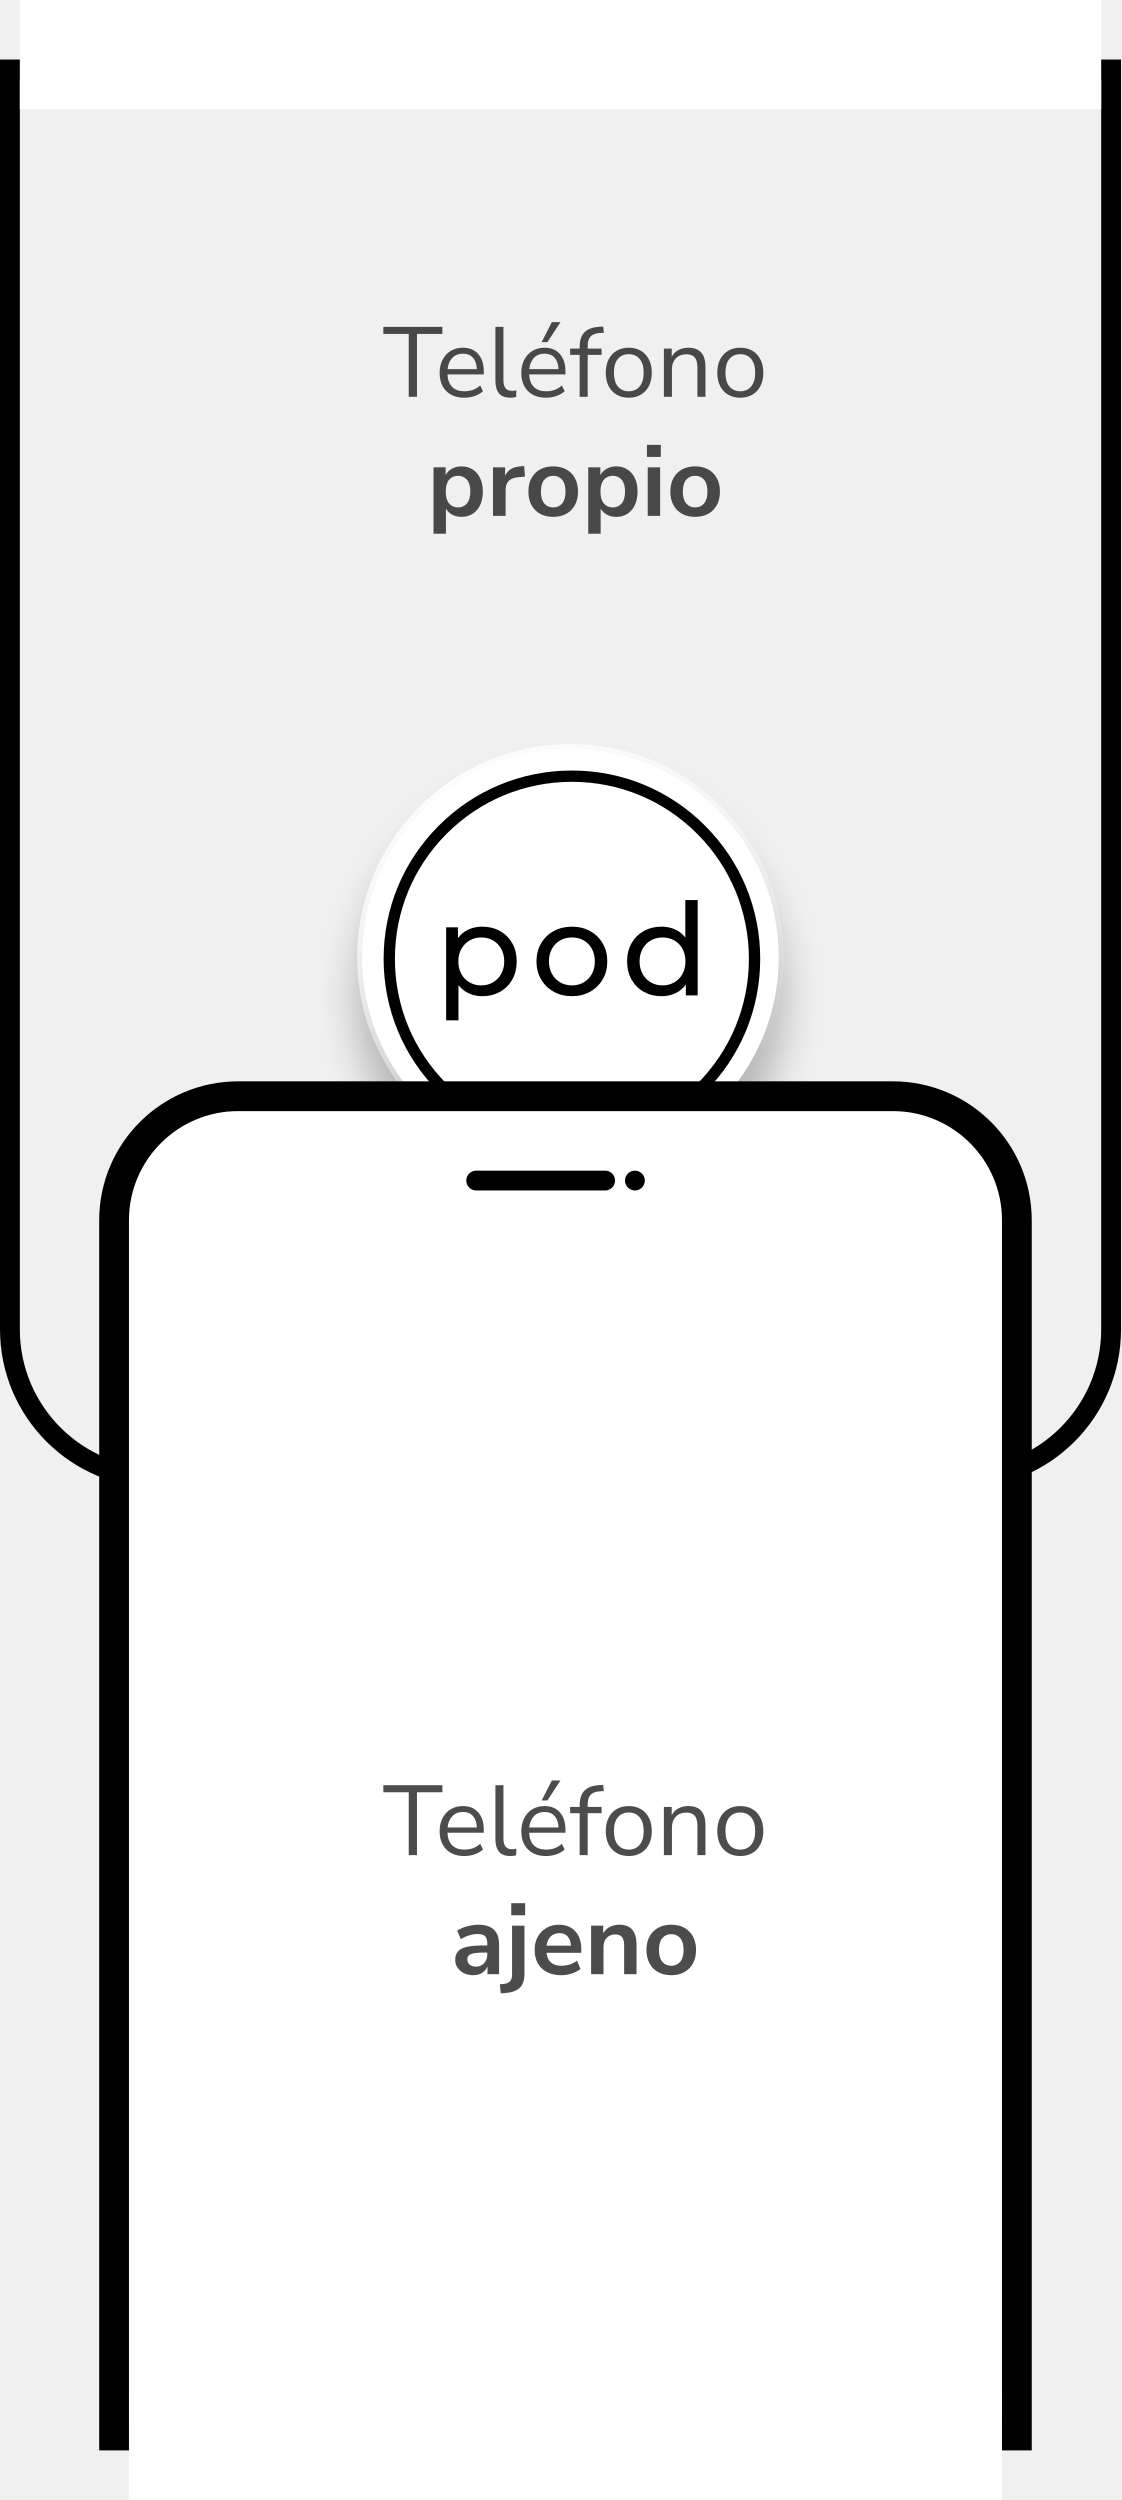
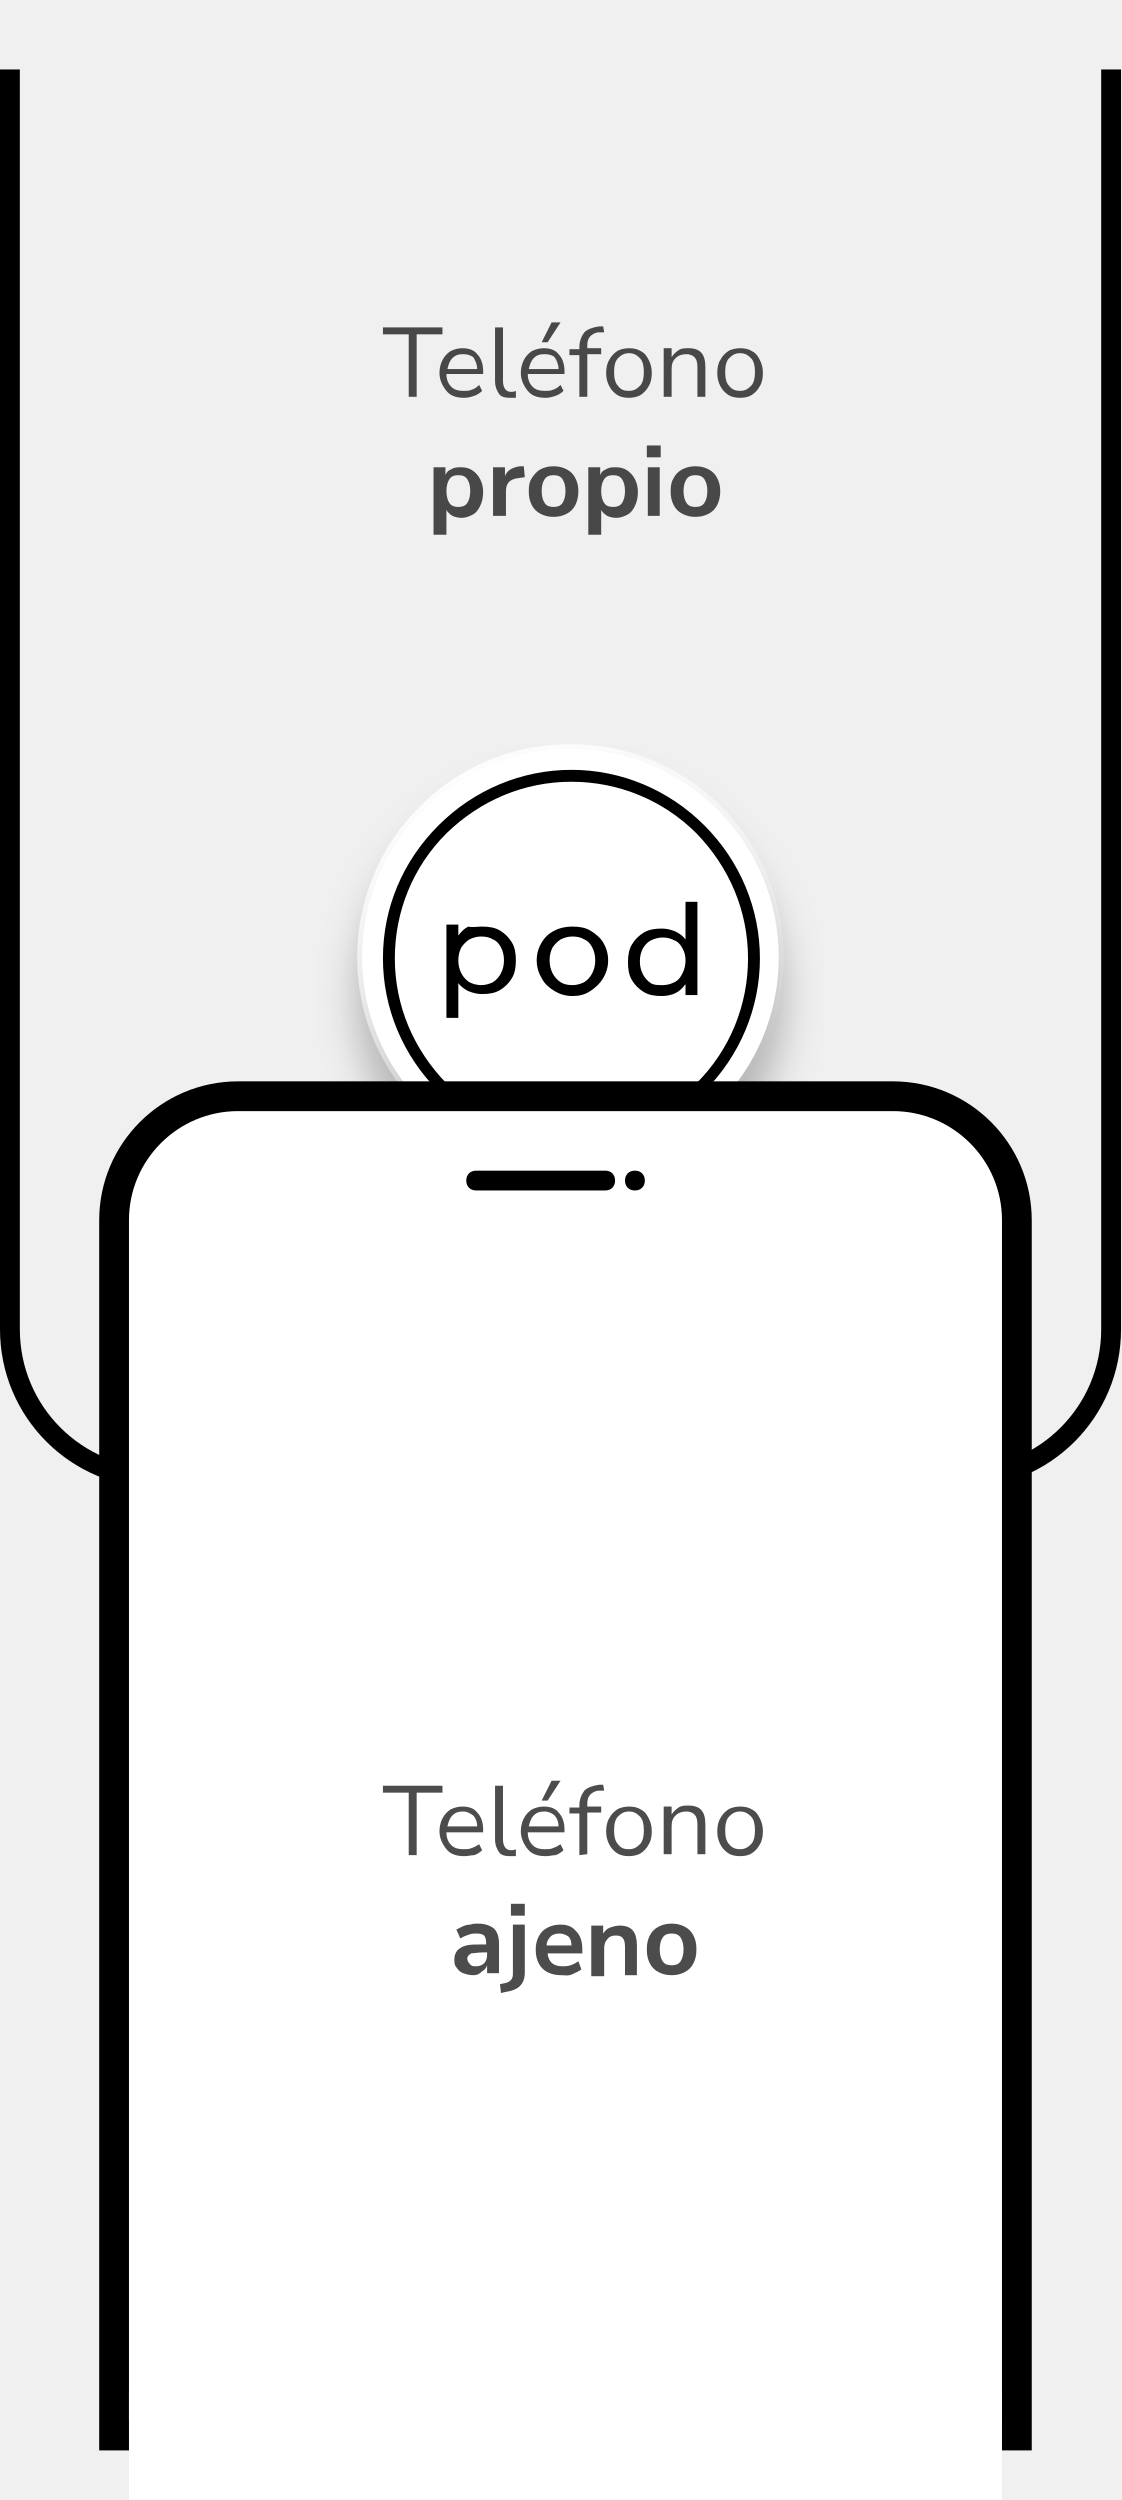
- <svg xmlns="http://www.w3.org/2000/svg" fill="none" height="252" viewBox="0 0 113 252" width="113">
-   <filter id="a" color-interpolation-filters="sRGB" filterUnits="userSpaceOnUse" height="51" width="51" x="32" y="75">
+ <svg xmlns="http://www.w3.org/2000/svg" version="1.1" id="Layer_1" x="0px" y="0px" viewBox="0 0 113 252" style="enable-background:new 0 0 113 252;" xml:space="preserve">
+   <style type="text/css">
+ 	.st0{fill:none;stroke:#000000;stroke-width:2;}
+ 	.st1{fill-opacity:0.7;}
+ 	.st2{filter:url(#a);}
+ 	.st3{fill:#FFFFFF;stroke:url(#SVGID_1_);}
+ 	.st4{fill:#FFFFFF;stroke:#000000;stroke-width:3;}
+ 	.st5{fill:#FFFFFF;}
+ </style>
+   <filter color-interpolation-filters="sRGB" filterUnits="userSpaceOnUse" height="51" id="a" width="51" x="32" y="75">
    <feFlood flood-opacity="0" result="BackgroundImageFix" />
    <feColorMatrix in="SourceAlpha" type="matrix" values="0 0 0 0 0 0 0 0 0 0 0 0 0 0 0 0 0 0 127 0" />
    <feOffset dy="4" />
    <feGaussianBlur stdDeviation="2" />
    <feColorMatrix type="matrix" values="0 0 0 0 0 0 0 0 0 0 0 0 0 0 0 0 0 0 0.25 0" />
    <feBlend in2="BackgroundImageFix" mode="normal" result="effect1_dropShadow" />
    <feBlend in="SourceGraphic" in2="effect1_dropShadow" mode="normal" result="shape" />
  </filter>
-   <linearGradient id="b" gradientUnits="userSpaceOnUse" x1="42.038" x2="69.428" y1="71.907" y2="112.993">
-     <stop offset="0" stop-color="#fff" />
-     <stop offset="1" stop-color="#fff" stop-opacity="0" />
-   </linearGradient>
-   <path d="m1 7h111v127c0 8.284-6.716 15-15 15h-81c-8.284 0-15-6.716-15-15z" stroke="#000" stroke-width="2" />
-   <path d="m2 0h109v11h-109z" fill="#fff" />
-   <path d="m41.201 40v-6.34h-2.56v-.71h5.95v.71h-2.56v6.34zm5.604.09c-.767 0-1.373-.223-1.82-.67-.447-.453-.67-1.067-.67-1.84 0-.5.1-.94.3-1.32.2-.387.473-.683.82-.89.353-.213.76-.32 1.22-.32.66 0 1.177.213 1.55.64.373.42.56 1 .56 1.74v.31h-3.66c.027.553.187.977.48 1.27.293.287.7.43 1.22.43.293 0 .573-.043.84-.13.267-.093.52-.243.76-.45l.28.57c-.22.207-.5.37-.84.49-.34.113-.687.17-1.04.17zm-.13-4.44c-.46 0-.823.143-1.09.43s-.423.663-.47 1.13h2.95c-.02-.493-.15-.877-.39-1.15-.233-.273-.567-.41-1-.41zm4.752 4.44c-.493 0-.867-.143-1.12-.43-.247-.293-.37-.717-.37-1.27v-5.44h.81v5.38c0 .713.283 1.07.85 1.07.167 0 .317-.02.45-.06l-.02.68c-.207.047-.407.07-.6.07zm3.61 0c-.767 0-1.373-.223-1.82-.67-.447-.453-.67-1.067-.67-1.84 0-.5.1-.94.3-1.32.2-.387.473-.683.82-.89.353-.213.76-.32 1.22-.32.66 0 1.177.213 1.55.64.373.42.56 1 .56 1.74v.31h-3.66c.027.553.187.977.48 1.27.293.287.7.43 1.22.43.293 0 .573-.043.84-.13.267-.093.52-.243.76-.45l.28.57c-.22.207-.5.37-.84.49-.34.113-.687.17-1.04.17zm-.13-4.44c-.46 0-.823.143-1.09.43s-.423.663-.47 1.13h2.95c-.02-.493-.15-.877-.39-1.15-.233-.273-.567-.41-1-.41zm-.31-1.16 1.03-2.02h.87l-1.32 2.02zm3.832 5.51v-4.23h-.96v-.63h.96v-.17c0-.647.16-1.137.48-1.47.327-.333.827-.52 1.5-.56l.39-.02.07.62-.46.03c-.413.033-.713.157-.9.37-.18.213-.27.523-.27.93v.27h1.4v.63h-1.4v4.23zm4.953.09c-.473 0-.883-.103-1.23-.31-.347-.207-.617-.497-.81-.87-.187-.38-.28-.827-.28-1.34s.093-.957.28-1.33c.193-.38.463-.673.81-.88.347-.207.757-.31 1.23-.31.467 0 .873.103 1.22.31.353.207.623.5.81.88.193.373.29.817.29 1.33s-.097.96-.29 1.34c-.187.373-.457.663-.81.87-.347.207-.753.31-1.22.31zm0-.65c.453 0 .817-.16 1.09-.48.273-.327.41-.79.41-1.39 0-.607-.137-1.07-.41-1.39-.273-.32-.637-.48-1.09-.48-.46 0-.827.16-1.1.48-.267.32-.4.783-.4 1.39 0 .6.133 1.063.4 1.39.273.32.64.48 1.1.48zm3.537.56v-4.86h.79v.83c.16-.307.387-.537.68-.69.293-.153.623-.23.99-.23 1.153 0 1.73.64 1.73 1.92v3.03h-.81v-2.98c0-.453-.09-.783-.27-.99-.173-.213-.453-.32-.84-.32-.447 0-.803.14-1.07.42-.26.273-.39.64-.39 1.1v2.77zm7.704.09c-.473 0-.883-.103-1.23-.31-.347-.207-.617-.497-.81-.87-.187-.38-.28-.827-.28-1.34s.093-.957.28-1.33c.193-.38.463-.673.81-.88.347-.207.757-.31 1.23-.31.467 0 .873.103 1.22.31.353.207.623.5.81.88.193.373.29.817.29 1.33s-.097.96-.29 1.34c-.187.373-.457.663-.81.87-.347.207-.753.31-1.22.31zm0-.65c.453 0 .817-.16 1.09-.48.273-.327.41-.79.41-1.39 0-.607-.137-1.07-.41-1.39-.273-.32-.637-.48-1.09-.48-.46 0-.827.16-1.1.48-.267.32-.4.783-.4 1.39 0 .6.133 1.063.4 1.39.273.32.64.48 1.1.48zm-30.924 14.36v-6.69h1.22v.78c.14-.267.35-.48.63-.64.287-.16.61-.24.97-.24.427 0 .8.103 1.12.31.327.207.58.5.76.88.18.373.27.823.27 1.35 0 .52-.09.973-.27 1.36-.18.38-.43.673-.75.88s-.697.31-1.13.31c-.347 0-.66-.073-.94-.22-.273-.153-.483-.357-.63-.61v2.53zm2.47-2.65c.373 0 .673-.133.9-.4.227-.273.34-.673.34-1.2 0-.533-.113-.93-.34-1.19-.227-.267-.527-.4-.9-.4-.373 0-.673.133-.9.4-.227.26-.34.657-.34 1.19 0 .527.113.927.34 1.2.227.267.527.4.9.4zm3.526.85v-4.89h1.22v.86c.24-.58.753-.9 1.54-.96l.38-.03.08 1.06-.72.07c-.82.08-1.23.5-1.23 1.26v2.63zm6.068.1c-.507 0-.947-.103-1.32-.31s-.663-.5-.87-.88c-.207-.387-.31-.84-.31-1.36s.103-.97.31-1.35.497-.673.87-.88.813-.31 1.32-.31.947.103 1.32.31.663.5.87.88.31.83.31 1.35-.103.973-.31 1.36c-.207.38-.497.673-.87.88s-.813.31-1.32.31zm0-.95c.373 0 .673-.133.9-.4.227-.273.34-.673.34-1.2 0-.533-.113-.93-.34-1.19-.227-.267-.527-.4-.9-.4s-.673.133-.9.4c-.227.26-.34.657-.34 1.19 0 .527.113.927.34 1.2.227.267.527.4.9.4zm3.532 2.65v-6.69h1.22v.78c.14-.267.35-.48.63-.64.287-.16.61-.24.97-.24.427 0 .8.103 1.12.31.327.207.58.5.76.88.18.373.27.823.27 1.35 0 .52-.09.973-.27 1.36-.18.38-.43.673-.75.88s-.697.31-1.13.31c-.347 0-.66-.073-.94-.22-.273-.153-.483-.357-.63-.61v2.53zm2.47-2.65c.373 0 .673-.133.9-.4.227-.273.34-.673.34-1.2 0-.533-.113-.93-.34-1.19-.227-.267-.527-.4-.9-.4-.373 0-.673.133-.9.4-.227.26-.34.657-.34 1.19 0 .527.113.927.34 1.2.227.267.527.4.9.4zm3.446-5.09v-1.22h1.4v1.22zm.08 5.94v-4.89h1.25v4.89zm4.779.1c-.507 0-.947-.103-1.32-.31-.373-.207-.663-.5-.87-.88-.207-.387-.31-.84-.31-1.36s.103-.97.31-1.35c.207-.38.497-.673.87-.88.373-.207.813-.31 1.32-.31.507 0 .947.103 1.32.31.373.207.663.5.87.88.207.38.31.83.31 1.35s-.103.973-.31 1.36c-.207.38-.497.673-.87.88-.373.207-.813.31-1.32.31zm0-.95c.373 0 .673-.133.9-.4.227-.273.34-.673.34-1.2 0-.533-.113-.93-.34-1.19-.227-.267-.527-.4-.9-.4-.373 0-.673.133-.9.4-.227.26-.34.657-.34 1.19 0 .527.113.927.34 1.2.227.267.527.4.9.4z" fill="#000" fill-opacity=".7" />
-   <g filter="url(#a)">
-     <rect fill="#fff" height="42" rx="21" stroke="url(#b)" width="42" x="36.5" y="75.5" />
-     <g fill="#000">
-       <path d="m57.648 78.807c-4.764 0-9.247 1.859-12.615 5.226-3.368 3.368-5.226 7.851-5.226 12.615 0 4.763 1.859 9.247 5.226 12.615s7.851 5.226 12.615 5.226c4.763 0 9.247-1.858 12.615-5.226 3.368-3.368 5.226-7.852 5.226-12.615 0-4.763-1.858-9.247-5.226-12.615-3.368-3.368-7.851-5.226-12.615-5.226zm0 36.821c-5.067 0-9.839-1.973-13.419-5.561-3.588-3.58-5.56-8.351-5.56-13.419 0-5.068 1.972-9.839 5.561-13.419 3.58-3.588 8.352-5.56 13.419-5.56s9.839 1.972 13.419 5.561c3.588 3.588 5.561 8.352 5.561 13.419s-1.972 9.838-5.561 13.419c-3.58 3.587-8.352 5.56-13.419 5.56z" />
-       <path d="m48.611 93.407c.665 0 1.261.147 1.788.441.527.294.939.704 1.237 1.231.298.527.447 1.136.447 1.827s-.149 1.302-.447 1.833-.711.944-1.237 1.237c-.527.294-1.123.441-1.788.441-.492 0-.944-.095-1.354-.285-.41-.19-.758-.467-1.043-.83v3.55h-1.244v-9.38h1.192v1.089c.277-.38.626-.667 1.05-.862.423-.195.889-.292 1.399-.292zm-.104 5.921c.441 0 .835-.102 1.186-.305.35-.203.626-.488.829-.855.203-.367.305-.788.305-1.264 0-.475-.102-.896-.305-1.263-.203-.367-.48-.65-.829-.849-.35-.199-.745-.298-1.186-.298-.432 0-.823.102-1.172.305-.35.203-.626.486-.829.849-.203.363-.305.782-.305 1.257 0 .475.099.896.298 1.264.199.367.475.652.829.855.354.203.747.305 1.179.305z" />
-       <path d="m57.653 100.417c-.682 0-1.296-.151-1.84-.454-.544-.302-.97-.719-1.276-1.25-.307-.531-.46-1.133-.46-1.807s.153-1.276.46-1.807c.306-.531.732-.946 1.276-1.244s1.157-.447 1.84-.447c.682 0 1.293.149 1.833.447.54.298.963.713 1.27 1.244.306.531.46 1.133.46 1.807s-.153 1.276-.46 1.807c-.307.531-.73.948-1.27 1.25-.539.303-1.151.454-1.833.454zm0-1.089c.441 0 .836-.102 1.186-.305.35-.203.624-.488.823-.855.199-.367.298-.788.298-1.264 0-.475-.099-.896-.298-1.263-.199-.367-.473-.65-.823-.849-.35-.199-.745-.298-1.186-.298-.441 0-.835.099-1.186.298-.35.199-.626.482-.829.849-.203.367-.305.788-.305 1.263 0 .475.102.896.305 1.264.203.367.48.652.829.855.35.203.746.305 1.186.305z" />
-       <path d="m70.325 90.725v9.614h-1.192v-1.089c-.276.38-.626.669-1.05.869-.423.198-.89.298-1.399.298-.665 0-1.261-.147-1.788-.441-.527-.294-.939-.706-1.237-1.237s-.447-1.142-.447-1.833.149-1.3.447-1.827.711-.937 1.237-1.231c.527-.294 1.123-.441 1.788-.441.492 0 .946.093 1.361.279.415.186.76.46 1.036.823v-3.783zm-3.537 8.604c.432 0 .825-.102 1.179-.305.354-.203.631-.488.829-.855.199-.367.298-.788.298-1.263s-.099-.896-.298-1.263c-.199-.367-.475-.65-.829-.849-.354-.199-.747-.298-1.179-.298-.441 0-.836.099-1.186.298s-.626.482-.829.849c-.203.367-.305.788-.305 1.263s.102.896.305 1.263c.203.367.48.652.829.855s.745.305 1.186.305z" />
+   <path class="st0" d="M112,7v127c0,8.3-6.7,15-15,15H16c-8.3,0-15-6.7-15-15V7" />
+   <path class="st1" d="M41.2,40v-6.3h-2.6V33h6v0.7H42V40H41.2z M46.8,40.1c-0.8,0-1.4-0.2-1.8-0.7c-0.4-0.5-0.7-1.1-0.7-1.8  c0-0.5,0.1-0.9,0.3-1.3c0.2-0.4,0.5-0.7,0.8-0.9c0.4-0.2,0.8-0.3,1.2-0.3c0.7,0,1.2,0.2,1.5,0.6c0.4,0.4,0.6,1,0.6,1.7v0.3h-3.7  c0,0.6,0.2,1,0.5,1.3c0.3,0.3,0.7,0.4,1.2,0.4c0.3,0,0.6,0,0.8-0.1c0.3-0.1,0.5-0.2,0.8-0.5l0.3,0.6c-0.2,0.2-0.5,0.4-0.8,0.5  C47.5,40,47.2,40.1,46.8,40.1z M46.7,35.7c-0.5,0-0.8,0.1-1.1,0.4s-0.4,0.7-0.5,1.1h3c0-0.5-0.2-0.9-0.4-1.2  C47.4,35.8,47.1,35.7,46.7,35.7z M51.4,40.1c-0.5,0-0.9-0.1-1.1-0.4c-0.2-0.3-0.4-0.7-0.4-1.3V33h0.8v5.4c0,0.7,0.3,1.1,0.8,1.1  c0.2,0,0.3,0,0.5-0.1l0,0.7C51.8,40.1,51.6,40.1,51.4,40.1z M55,40.1c-0.8,0-1.4-0.2-1.8-0.7c-0.4-0.5-0.7-1.1-0.7-1.8  c0-0.5,0.1-0.9,0.3-1.3c0.2-0.4,0.5-0.7,0.8-0.9c0.4-0.2,0.8-0.3,1.2-0.3c0.7,0,1.2,0.2,1.5,0.6c0.4,0.4,0.6,1,0.6,1.7v0.3h-3.7  c0,0.6,0.2,1,0.5,1.3c0.3,0.3,0.7,0.4,1.2,0.4c0.3,0,0.6,0,0.8-0.1c0.3-0.1,0.5-0.2,0.8-0.5l0.3,0.6c-0.2,0.2-0.5,0.4-0.8,0.5  C55.7,40,55.4,40.1,55,40.1z M54.9,35.7c-0.5,0-0.8,0.1-1.1,0.4s-0.4,0.7-0.5,1.1h3c0-0.5-0.2-0.9-0.4-1.2  C55.7,35.8,55.3,35.7,54.9,35.7z M54.6,34.5l1-2h0.9l-1.3,2H54.6z M58.4,40v-4.2h-1v-0.6h1V35c0-0.6,0.2-1.1,0.5-1.5  c0.3-0.3,0.8-0.5,1.5-0.6l0.4,0l0.1,0.6l-0.5,0c-0.4,0-0.7,0.2-0.9,0.4c-0.2,0.2-0.3,0.5-0.3,0.9v0.3h1.4v0.6h-1.4V40L58.4,40z   M63.4,40.1c-0.5,0-0.9-0.1-1.2-0.3c-0.3-0.2-0.6-0.5-0.8-0.9c-0.2-0.4-0.3-0.8-0.3-1.3s0.1-1,0.3-1.3c0.2-0.4,0.5-0.7,0.8-0.9  c0.3-0.2,0.8-0.3,1.2-0.3c0.5,0,0.9,0.1,1.2,0.3c0.4,0.2,0.6,0.5,0.8,0.9c0.2,0.4,0.3,0.8,0.3,1.3s-0.1,1-0.3,1.3  c-0.2,0.4-0.5,0.7-0.8,0.9C64.3,40,63.8,40.1,63.4,40.1z M63.4,39.4c0.5,0,0.8-0.2,1.1-0.5c0.3-0.3,0.4-0.8,0.4-1.4  c0-0.6-0.1-1.1-0.4-1.4c-0.3-0.3-0.6-0.5-1.1-0.5c-0.5,0-0.8,0.2-1.1,0.5c-0.3,0.3-0.4,0.8-0.4,1.4c0,0.6,0.1,1.1,0.4,1.4  C62.6,39.3,62.9,39.4,63.4,39.4z M66.9,40v-4.9h0.8V36c0.2-0.3,0.4-0.5,0.7-0.7c0.3-0.2,0.6-0.2,1-0.2c1.2,0,1.7,0.6,1.7,1.9v3h-0.8  v-3c0-0.5-0.1-0.8-0.3-1c-0.2-0.2-0.5-0.3-0.8-0.3c-0.4,0-0.8,0.1-1.1,0.4c-0.3,0.3-0.4,0.6-0.4,1.1V40L66.9,40z M74.6,40.1  c-0.5,0-0.9-0.1-1.2-0.3c-0.3-0.2-0.6-0.5-0.8-0.9c-0.2-0.4-0.3-0.8-0.3-1.3s0.1-1,0.3-1.3c0.2-0.4,0.5-0.7,0.8-0.9  c0.3-0.2,0.8-0.3,1.2-0.3c0.5,0,0.9,0.1,1.2,0.3c0.4,0.2,0.6,0.5,0.8,0.9c0.2,0.4,0.3,0.8,0.3,1.3s-0.1,1-0.3,1.3  c-0.2,0.4-0.5,0.7-0.8,0.9C75.5,40,75.1,40.1,74.6,40.1z M74.6,39.4c0.5,0,0.8-0.2,1.1-0.5c0.3-0.3,0.4-0.8,0.4-1.4  c0-0.6-0.1-1.1-0.4-1.4c-0.3-0.3-0.6-0.5-1.1-0.5c-0.5,0-0.8,0.2-1.1,0.5c-0.3,0.3-0.4,0.8-0.4,1.4c0,0.6,0.1,1.1,0.4,1.4  C73.8,39.3,74.2,39.4,74.6,39.4z M43.7,53.8v-6.7h1.2v0.8c0.1-0.3,0.3-0.5,0.6-0.6c0.3-0.2,0.6-0.2,1-0.2c0.4,0,0.8,0.1,1.1,0.3  c0.3,0.2,0.6,0.5,0.8,0.9c0.2,0.4,0.3,0.8,0.3,1.3c0,0.5-0.1,1-0.3,1.4c-0.2,0.4-0.4,0.7-0.8,0.9s-0.7,0.3-1.1,0.3  c-0.3,0-0.7-0.1-0.9-0.2c-0.3-0.2-0.5-0.4-0.6-0.6v2.5H43.7z M46.2,51.1c0.4,0,0.7-0.1,0.9-0.4c0.2-0.3,0.3-0.7,0.3-1.2  c0-0.5-0.1-0.9-0.3-1.2c-0.2-0.3-0.5-0.4-0.9-0.4c-0.4,0-0.7,0.1-0.9,0.4c-0.2,0.3-0.3,0.7-0.3,1.2c0,0.5,0.1,0.9,0.3,1.2  C45.5,51,45.8,51.1,46.2,51.1z M49.7,52v-4.9h1.2V48c0.2-0.6,0.8-0.9,1.5-1l0.4,0l0.1,1.1l-0.7,0.1c-0.8,0.1-1.2,0.5-1.2,1.3V52  L49.7,52z M55.8,52.1c-0.5,0-0.9-0.1-1.3-0.3s-0.7-0.5-0.9-0.9c-0.2-0.4-0.3-0.8-0.3-1.4s0.1-1,0.3-1.3s0.5-0.7,0.9-0.9  s0.8-0.3,1.3-0.3s0.9,0.1,1.3,0.3s0.7,0.5,0.9,0.9s0.3,0.8,0.3,1.3s-0.1,1-0.3,1.4c-0.2,0.4-0.5,0.7-0.9,0.9S56.3,52.1,55.8,52.1z   M55.8,51.1c0.4,0,0.7-0.1,0.9-0.4c0.2-0.3,0.3-0.7,0.3-1.2c0-0.5-0.1-0.9-0.3-1.2c-0.2-0.3-0.5-0.4-0.9-0.4s-0.7,0.1-0.9,0.4  c-0.2,0.3-0.3,0.7-0.3,1.2c0,0.5,0.1,0.9,0.3,1.2C55.1,51,55.4,51.1,55.8,51.1z M59.3,53.8v-6.7h1.2v0.8c0.1-0.3,0.3-0.5,0.6-0.6  c0.3-0.2,0.6-0.2,1-0.2c0.4,0,0.8,0.1,1.1,0.3c0.3,0.2,0.6,0.5,0.8,0.9c0.2,0.4,0.3,0.8,0.3,1.3c0,0.5-0.1,1-0.3,1.4  c-0.2,0.4-0.4,0.7-0.8,0.9s-0.7,0.3-1.1,0.3c-0.3,0-0.7-0.1-0.9-0.2c-0.3-0.2-0.5-0.4-0.6-0.6v2.5H59.3z M61.8,51.1  c0.4,0,0.7-0.1,0.9-0.4c0.2-0.3,0.3-0.7,0.3-1.2c0-0.5-0.1-0.9-0.3-1.2c-0.2-0.3-0.5-0.4-0.9-0.4c-0.4,0-0.7,0.1-0.9,0.4  c-0.2,0.3-0.3,0.7-0.3,1.2c0,0.5,0.1,0.9,0.3,1.2C61.1,51,61.4,51.1,61.8,51.1z M65.2,46.1v-1.2h1.4v1.2H65.2z M65.3,52v-4.9h1.2V52  H65.3z M70.1,52.1c-0.5,0-0.9-0.1-1.3-0.3c-0.4-0.2-0.7-0.5-0.9-0.9c-0.2-0.4-0.3-0.8-0.3-1.4s0.1-1,0.3-1.3  c0.2-0.4,0.5-0.7,0.9-0.9c0.4-0.2,0.8-0.3,1.3-0.3c0.5,0,0.9,0.1,1.3,0.3c0.4,0.2,0.7,0.5,0.9,0.9c0.2,0.4,0.3,0.8,0.3,1.3  s-0.1,1-0.3,1.4c-0.2,0.4-0.5,0.7-0.9,0.9C71,52,70.6,52.1,70.1,52.1z M70.1,51.1c0.4,0,0.7-0.1,0.9-0.4c0.2-0.3,0.3-0.7,0.3-1.2  c0-0.5-0.1-0.9-0.3-1.2c-0.2-0.3-0.5-0.4-0.9-0.4c-0.4,0-0.7,0.1-0.9,0.4c-0.2,0.3-0.3,0.7-0.3,1.2c0,0.5,0.1,0.9,0.3,1.2  C69.4,51,69.7,51.1,70.1,51.1z" />
+   <g class="st2">
+     <linearGradient id="SVGID_1_" gradientUnits="userSpaceOnUse" x1="41.392" y1="179.662" x2="68.782" y2="138.577" gradientTransform="matrix(1 0 0 -1 0 252)">
+       <stop offset="0" style="stop-color:#FFFFFF" />
+       <stop offset="1" style="stop-color:#FFFFFF;stop-opacity:0" />
+     </linearGradient>
+     <path class="st3" d="M57.5,75.5L57.5,75.5c11.6,0,21,9.4,21,21l0,0c0,11.6-9.4,21-21,21l0,0c-11.6,0-21-9.4-21-21l0,0   C36.5,84.9,45.9,75.5,57.5,75.5z" />
+     <g>
+       <path d="M57.6,78.8c-4.8,0-9.2,1.9-12.6,5.2c-3.4,3.4-5.2,7.9-5.2,12.6c0,4.8,1.9,9.2,5.2,12.6s7.9,5.2,12.6,5.2    c4.8,0,9.2-1.9,12.6-5.2c3.4-3.4,5.2-7.9,5.2-12.6c0-4.8-1.9-9.2-5.2-12.6C66.9,80.7,62.4,78.8,57.6,78.8z M57.6,115.6    c-5.1,0-9.8-2-13.4-5.6c-3.6-3.6-5.6-8.4-5.6-13.4c0-5.1,2-9.8,5.6-13.4c3.6-3.6,8.4-5.6,13.4-5.6s9.8,2,13.4,5.6    c3.6,3.6,5.6,8.4,5.6,13.4s-2,9.8-5.6,13.4C67.5,113.7,62.7,115.6,57.6,115.6z" />
+       <path d="M48.6,93.4c0.7,0,1.3,0.1,1.8,0.4c0.5,0.3,0.9,0.7,1.2,1.2c0.3,0.5,0.4,1.1,0.4,1.8s-0.1,1.3-0.4,1.8s-0.7,0.9-1.2,1.2    c-0.5,0.3-1.1,0.4-1.8,0.4c-0.5,0-0.9-0.1-1.4-0.3c-0.4-0.2-0.8-0.5-1-0.8v3.5H45v-9.4h1.2v1.1c0.3-0.4,0.6-0.7,1-0.9    C47.6,93.5,48.1,93.4,48.6,93.4z M48.5,99.3c0.4,0,0.8-0.1,1.2-0.3c0.3-0.2,0.6-0.5,0.8-0.9c0.2-0.4,0.3-0.8,0.3-1.3    c0-0.5-0.1-0.9-0.3-1.3c-0.2-0.4-0.5-0.7-0.8-0.8c-0.3-0.2-0.7-0.3-1.2-0.3c-0.4,0-0.8,0.1-1.2,0.3c-0.3,0.2-0.6,0.5-0.8,0.8    c-0.2,0.4-0.3,0.8-0.3,1.3c0,0.5,0.1,0.9,0.3,1.3c0.2,0.4,0.5,0.7,0.8,0.9C47.7,99.2,48.1,99.3,48.5,99.3z" />
+       <path d="M57.7,100.4c-0.7,0-1.3-0.2-1.8-0.5c-0.5-0.3-1-0.7-1.3-1.3c-0.3-0.5-0.5-1.1-0.5-1.8s0.2-1.3,0.5-1.8    c0.3-0.5,0.7-0.9,1.3-1.2s1.2-0.4,1.8-0.4c0.7,0,1.3,0.1,1.8,0.4c0.5,0.3,1,0.7,1.3,1.2c0.3,0.5,0.5,1.1,0.5,1.8s-0.2,1.3-0.5,1.8    c-0.3,0.5-0.7,0.9-1.3,1.3C58.9,100.3,58.3,100.4,57.7,100.4z M57.7,99.3c0.4,0,0.8-0.1,1.2-0.3c0.3-0.2,0.6-0.5,0.8-0.9    c0.2-0.4,0.3-0.8,0.3-1.3c0-0.5-0.1-0.9-0.3-1.3c-0.2-0.4-0.5-0.7-0.8-0.8c-0.3-0.2-0.7-0.3-1.2-0.3c-0.4,0-0.8,0.1-1.2,0.3    c-0.3,0.2-0.6,0.5-0.8,0.8c-0.2,0.4-0.3,0.8-0.3,1.3c0,0.5,0.1,0.9,0.3,1.3c0.2,0.4,0.5,0.7,0.8,0.9    C56.8,99.2,57.2,99.3,57.7,99.3z" />
+       <path d="M70.3,90.7v9.6h-1.2v-1.1c-0.3,0.4-0.6,0.7-1,0.9c-0.4,0.2-0.9,0.3-1.4,0.3c-0.7,0-1.3-0.1-1.8-0.4    c-0.5-0.3-0.9-0.7-1.2-1.2s-0.4-1.1-0.4-1.8s0.1-1.3,0.4-1.8s0.7-0.9,1.2-1.2c0.5-0.3,1.1-0.4,1.8-0.4c0.5,0,0.9,0.1,1.4,0.3    c0.4,0.2,0.8,0.5,1,0.8v-3.8H70.3z M66.8,99.3c0.4,0,0.8-0.1,1.2-0.3c0.4-0.2,0.6-0.5,0.8-0.9c0.2-0.4,0.3-0.8,0.3-1.3    S69,96,68.8,95.6c-0.2-0.4-0.5-0.7-0.8-0.8c-0.4-0.2-0.7-0.3-1.2-0.3c-0.4,0-0.8,0.1-1.2,0.3s-0.6,0.5-0.8,0.8    c-0.2,0.4-0.3,0.8-0.3,1.3s0.1,0.9,0.3,1.3c0.2,0.4,0.5,0.7,0.8,0.9S66.3,99.3,66.8,99.3z" />
    </g>
  </g>
-   <path d="m11.5 123c0-6.904 5.596-12.5 12.5-12.5h66c6.904 0 12.5 5.596 12.5 12.5v122.5h-91z" fill="#fff" stroke="#000" stroke-width="3" />
-   <rect fill="#000" height="2" rx="1" width="15" x="47" y="118" />
-   <rect fill="#000" height="2" rx="1" width="2" x="63" y="118" />
-   <path d="m13 241h88v11h-88z" fill="#fff" />
-   <path d="m41.201 187v-6.34h-2.56v-.71h5.95v.71h-2.56v6.34zm5.604.09c-.767 0-1.373-.223-1.82-.67-.447-.453-.67-1.067-.67-1.84 0-.5.1-.94.3-1.32.2-.387.473-.683.82-.89.353-.213.76-.32 1.22-.32.66 0 1.177.213 1.55.64.373.42.56 1 .56 1.74v.31h-3.66c.027.553.187.977.48 1.27.293.287.7.43 1.22.43.293 0 .573-.043.84-.13.267-.093.52-.243.76-.45l.28.57c-.22.207-.5.37-.84.49-.34.113-.687.17-1.04.17zm-.13-4.44c-.46 0-.823.143-1.09.43s-.423.663-.47 1.13h2.95c-.02-.493-.15-.877-.39-1.15-.233-.273-.567-.41-1-.41zm4.752 4.44c-.493 0-.867-.143-1.12-.43-.247-.293-.37-.717-.37-1.27v-5.44h.81v5.38c0 .713.283 1.07.85 1.07.167 0 .317-.02.45-.06l-.02.68c-.207.047-.407.07-.6.07zm3.61 0c-.767 0-1.373-.223-1.82-.67-.447-.453-.67-1.067-.67-1.84 0-.5.1-.94.3-1.32.2-.387.473-.683.82-.89.353-.213.76-.32 1.22-.32.66 0 1.177.213 1.55.64.373.42.56 1 .56 1.74v.31h-3.66c.027.553.187.977.48 1.27.293.287.7.43 1.22.43.293 0 .573-.043.84-.13.267-.093.52-.243.76-.45l.28.57c-.22.207-.5.37-.84.49-.34.113-.687.17-1.04.17zm-.13-4.44c-.46 0-.823.143-1.09.43s-.423.663-.47 1.13h2.95c-.02-.493-.15-.877-.39-1.15-.233-.273-.567-.41-1-.41zm-.31-1.16 1.03-2.02h.87l-1.32 2.02zm3.832 5.51v-4.23h-.96v-.63h.96v-.17c0-.647.16-1.137.48-1.47.327-.333.827-.52 1.5-.56l.39-.02.07.62-.46.03c-.413.033-.713.157-.9.37-.18.213-.27.523-.27.93v.27h1.4v.63h-1.4v4.23zm4.953.09c-.473 0-.883-.103-1.23-.31-.347-.207-.617-.497-.81-.87-.187-.38-.28-.827-.28-1.34s.093-.957.28-1.33c.193-.38.463-.673.81-.88.347-.207.757-.31 1.23-.31.467 0 .873.103 1.22.31.353.207.623.5.81.88.193.373.29.817.29 1.33s-.097.96-.29 1.34c-.187.373-.457.663-.81.87-.347.207-.753.31-1.22.31zm0-.65c.453 0 .817-.16 1.09-.48.273-.327.41-.79.41-1.39 0-.607-.137-1.07-.41-1.39-.273-.32-.637-.48-1.09-.48-.46 0-.827.16-1.1.48-.267.32-.4.783-.4 1.39 0 .6.133 1.063.4 1.39.273.32.64.48 1.1.48zm3.537.56v-4.86h.79v.83c.16-.307.387-.537.68-.69.293-.153.623-.23.99-.23 1.153 0 1.73.64 1.73 1.92v3.03h-.81v-2.98c0-.453-.09-.783-.27-.99-.173-.213-.453-.32-.84-.32-.447 0-.803.14-1.07.42-.26.273-.39.64-.39 1.1v2.77zm7.704.09c-.473 0-.883-.103-1.23-.31-.347-.207-.617-.497-.81-.87-.187-.38-.28-.827-.28-1.34s.093-.957.28-1.33c.193-.38.463-.673.81-.88.347-.207.757-.31 1.23-.31.467 0 .873.103 1.22.31.353.207.623.5.81.88.193.373.29.817.29 1.33s-.097.96-.29 1.34c-.187.373-.457.663-.81.87-.347.207-.753.31-1.22.31zm0-.65c.453 0 .817-.16 1.09-.48.273-.327.41-.79.41-1.39 0-.607-.137-1.07-.41-1.39-.273-.32-.637-.48-1.09-.48-.46 0-.827.16-1.1.48-.267.32-.4.783-.4 1.39 0 .6.133 1.063.4 1.39.273.32.64.48 1.1.48zm-26.907 12.66c-.353 0-.67-.067-.95-.2-.273-.14-.49-.327-.65-.56-.153-.233-.23-.497-.23-.79 0-.36.093-.643.28-.85.187-.213.49-.367.91-.46s.983-.14 1.69-.14h.35v-.21c0-.333-.073-.573-.22-.72-.147-.147-.393-.22-.74-.22-.273 0-.553.043-.84.13-.287.08-.577.207-.87.38l-.36-.85c.173-.12.377-.223.61-.31.24-.093.49-.163.75-.21.267-.053.517-.08.75-.08.713 0 1.243.167 1.59.5.347.327.52.837.52 1.53v2.96h-1.17v-.78c-.113.273-.293.49-.54.65-.247.153-.54.23-.88.23zm.26-.86c.327 0 .597-.113.81-.34.22-.227.33-.513.33-.86v-.22h-.34c-.627 0-1.063.05-1.31.15-.24.093-.36.267-.36.52 0 .22.077.4.23.54.153.14.367.21.64.21zm3.559-5.18v-1.22h1.4v1.22zm-1.06 7.87-.09-.91.46-.05c.513-.06.77-.36.77-.9v-4.96h1.25v4.8c0 .653-.15 1.133-.45 1.44-.3.313-.803.497-1.51.55zm6.098-1.83c-.553 0-1.03-.103-1.43-.31s-.71-.5-.93-.88c-.213-.38-.32-.83-.32-1.35 0-.507.103-.95.31-1.33.213-.38.503-.677.87-.89.373-.22.797-.33 1.27-.33.693 0 1.24.22 1.64.66.407.44.61 1.04.61 1.8v.37h-3.5c.093.873.593 1.31 1.5 1.31.273 0 .547-.04.82-.12.273-.087.523-.22.75-.4l.35.84c-.233.193-.527.347-.88.46s-.707.17-1.06.17zm-.18-4.24c-.367 0-.663.113-.89.34s-.363.533-.41.92h2.46c-.027-.407-.14-.717-.34-.93-.193-.22-.467-.33-.82-.33zm3.19 4.14v-4.89h1.22v.76c.167-.28.39-.493.67-.64.287-.147.607-.22.96-.22 1.153 0 1.73.67 1.73 2.01v2.98h-1.25v-2.92c0-.38-.073-.657-.22-.83-.14-.173-.36-.26-.66-.26-.367 0-.66.117-.88.35-.213.227-.32.53-.32.91v2.75zm8.08.1c-.507 0-.947-.103-1.32-.31-.373-.207-.663-.5-.87-.88-.207-.387-.31-.84-.31-1.36s.103-.97.31-1.35c.207-.38.497-.673.87-.88.373-.207.813-.31 1.32-.31.507 0 .947.103 1.32.31.373.207.663.5.87.88.207.38.31.83.31 1.35s-.103.973-.31 1.36c-.207.38-.497.673-.87.88-.373.207-.813.31-1.32.31zm0-.95c.373 0 .673-.133.9-.4.227-.273.34-.673.34-1.2 0-.533-.113-.93-.34-1.19-.227-.267-.527-.4-.9-.4-.373 0-.673.133-.9.4-.227.26-.34.657-.34 1.19 0 .527.113.927.34 1.2.227.267.527.4.9.4z" fill="#000" fill-opacity=".7" />
+   <path class="st4" d="M11.5,123c0-6.9,5.6-12.5,12.5-12.5h66c6.9,0,12.5,5.6,12.5,12.5v122.5h-91V123z" />
+   <path d="M48,118h13c0.6,0,1,0.4,1,1l0,0c0,0.6-0.4,1-1,1H48c-0.6,0-1-0.4-1-1l0,0C47,118.4,47.4,118,48,118z" />
+   <path d="M64,118L64,118c0.6,0,1,0.4,1,1l0,0c0,0.6-0.4,1-1,1l0,0c-0.6,0-1-0.4-1-1l0,0C63,118.4,63.4,118,64,118z" />
+   <path class="st5" d="M13,241h88v11H13V241z" />
+   <path class="st1" d="M41.2,187v-6.3h-2.6v-0.7h6v0.7H42v6.3H41.2z M46.8,187.1c-0.8,0-1.4-0.2-1.8-0.7c-0.4-0.5-0.7-1.1-0.7-1.8  c0-0.5,0.1-0.9,0.3-1.3c0.2-0.4,0.5-0.7,0.8-0.9c0.4-0.2,0.8-0.3,1.2-0.3c0.7,0,1.2,0.2,1.5,0.6c0.4,0.4,0.6,1,0.6,1.7v0.3h-3.7  c0,0.6,0.2,1,0.5,1.3c0.3,0.3,0.7,0.4,1.2,0.4c0.3,0,0.6,0,0.8-0.1c0.3-0.1,0.5-0.2,0.8-0.4l0.3,0.6c-0.2,0.2-0.5,0.4-0.8,0.5  C47.5,187,47.2,187.1,46.8,187.1z M46.7,182.6c-0.5,0-0.8,0.1-1.1,0.4s-0.4,0.7-0.5,1.1h3c0-0.5-0.2-0.9-0.4-1.1  C47.4,182.8,47.1,182.6,46.7,182.6z M51.4,187.1c-0.5,0-0.9-0.1-1.1-0.4c-0.2-0.3-0.4-0.7-0.4-1.3v-5.4h0.8v5.4  c0,0.7,0.3,1.1,0.8,1.1c0.2,0,0.3,0,0.5-0.1l0,0.7C51.8,187.1,51.6,187.1,51.4,187.1L51.4,187.1z M55,187.1c-0.8,0-1.4-0.2-1.8-0.7  c-0.4-0.5-0.7-1.1-0.7-1.8c0-0.5,0.1-0.9,0.3-1.3c0.2-0.4,0.5-0.7,0.8-0.9c0.4-0.2,0.8-0.3,1.2-0.3c0.7,0,1.2,0.2,1.5,0.6  c0.4,0.4,0.6,1,0.6,1.7v0.3h-3.7c0,0.6,0.2,1,0.5,1.3c0.3,0.3,0.7,0.4,1.2,0.4c0.3,0,0.6,0,0.8-0.1c0.3-0.1,0.5-0.2,0.8-0.4l0.3,0.6  c-0.2,0.2-0.5,0.4-0.8,0.5C55.7,187,55.4,187.1,55,187.1z M54.9,182.6c-0.5,0-0.8,0.1-1.1,0.4s-0.4,0.7-0.5,1.1h3  c0-0.5-0.2-0.9-0.4-1.1C55.7,182.8,55.3,182.6,54.9,182.6z M54.6,181.5l1-2h0.9l-1.3,2H54.6z M58.4,187v-4.2h-1v-0.6h1V182  c0-0.6,0.2-1.1,0.5-1.5c0.3-0.3,0.8-0.5,1.5-0.6l0.4,0l0.1,0.6l-0.5,0c-0.4,0-0.7,0.2-0.9,0.4c-0.2,0.2-0.3,0.5-0.3,0.9v0.3h1.4v0.6  h-1.4v4.2L58.4,187z M63.4,187.1c-0.5,0-0.9-0.1-1.2-0.3c-0.3-0.2-0.6-0.5-0.8-0.9c-0.2-0.4-0.3-0.8-0.3-1.3s0.1-1,0.3-1.3  c0.2-0.4,0.5-0.7,0.8-0.9c0.3-0.2,0.8-0.3,1.2-0.3c0.5,0,0.9,0.1,1.2,0.3c0.4,0.2,0.6,0.5,0.8,0.9c0.2,0.4,0.3,0.8,0.3,1.3  s-0.1,1-0.3,1.3c-0.2,0.4-0.5,0.7-0.8,0.9C64.3,187,63.8,187.1,63.4,187.1z M63.4,186.4c0.5,0,0.8-0.2,1.1-0.5  c0.3-0.3,0.4-0.8,0.4-1.4c0-0.6-0.1-1.1-0.4-1.4c-0.3-0.3-0.6-0.5-1.1-0.5c-0.5,0-0.8,0.2-1.1,0.5c-0.3,0.3-0.4,0.8-0.4,1.4  c0,0.6,0.1,1.1,0.4,1.4C62.6,186.3,62.9,186.4,63.4,186.4z M66.9,187v-4.9h0.8v0.8c0.2-0.3,0.4-0.5,0.7-0.7c0.3-0.2,0.6-0.2,1-0.2  c1.2,0,1.7,0.6,1.7,1.9v3h-0.8v-3c0-0.5-0.1-0.8-0.3-1c-0.2-0.2-0.5-0.3-0.8-0.3c-0.4,0-0.8,0.1-1.1,0.4c-0.3,0.3-0.4,0.6-0.4,1.1  v2.8H66.9z M74.6,187.1c-0.5,0-0.9-0.1-1.2-0.3c-0.3-0.2-0.6-0.5-0.8-0.9c-0.2-0.4-0.3-0.8-0.3-1.3s0.1-1,0.3-1.3  c0.2-0.4,0.5-0.7,0.8-0.9c0.3-0.2,0.8-0.3,1.2-0.3c0.5,0,0.9,0.1,1.2,0.3c0.4,0.2,0.6,0.5,0.8,0.9c0.2,0.4,0.3,0.8,0.3,1.3  s-0.1,1-0.3,1.3c-0.2,0.4-0.5,0.7-0.8,0.9C75.5,187,75.1,187.1,74.6,187.1z M74.6,186.4c0.5,0,0.8-0.2,1.1-0.5  c0.3-0.3,0.4-0.8,0.4-1.4c0-0.6-0.1-1.1-0.4-1.4c-0.3-0.3-0.6-0.5-1.1-0.5c-0.5,0-0.8,0.2-1.1,0.5c-0.3,0.3-0.4,0.8-0.4,1.4  c0,0.6,0.1,1.1,0.4,1.4C73.8,186.3,74.2,186.4,74.6,186.4z M47.7,199.1c-0.4,0-0.7-0.1-1-0.2c-0.3-0.1-0.5-0.3-0.7-0.6  c-0.2-0.2-0.2-0.5-0.2-0.8c0-0.4,0.1-0.6,0.3-0.9c0.2-0.2,0.5-0.4,0.9-0.5s1-0.1,1.7-0.1h0.3v-0.2c0-0.3-0.1-0.6-0.2-0.7  c-0.1-0.1-0.4-0.2-0.7-0.2c-0.3,0-0.6,0-0.8,0.1c-0.3,0.1-0.6,0.2-0.9,0.4l-0.4-0.9c0.2-0.1,0.4-0.2,0.6-0.3  c0.2-0.1,0.5-0.2,0.8-0.2c0.3-0.1,0.5-0.1,0.8-0.1c0.7,0,1.2,0.2,1.6,0.5c0.3,0.3,0.5,0.8,0.5,1.5v3h-1.2v-0.8  c-0.1,0.3-0.3,0.5-0.5,0.6C48.3,199,48.1,199.1,47.7,199.1L47.7,199.1z M48,198.2c0.3,0,0.6-0.1,0.8-0.3c0.2-0.2,0.3-0.5,0.3-0.9  v-0.2h-0.3c-0.6,0-1.1,0.1-1.3,0.1c-0.2,0.1-0.4,0.3-0.4,0.5c0,0.2,0.1,0.4,0.2,0.5C47.5,198.2,47.7,198.2,48,198.2z M51.5,193.1  v-1.2h1.4v1.2H51.5z M50.5,200.9l-0.1-0.9l0.5-0.1c0.5-0.1,0.8-0.4,0.8-0.9v-5h1.2v4.8c0,0.7-0.2,1.1-0.5,1.4  c-0.3,0.3-0.8,0.5-1.5,0.6L50.5,200.9z M56.6,199.1c-0.6,0-1-0.1-1.4-0.3s-0.7-0.5-0.9-0.9c-0.2-0.4-0.3-0.8-0.3-1.4  c0-0.5,0.1-0.9,0.3-1.3c0.2-0.4,0.5-0.7,0.9-0.9c0.4-0.2,0.8-0.3,1.3-0.3c0.7,0,1.2,0.2,1.6,0.7c0.4,0.4,0.6,1,0.6,1.8v0.4h-3.5  c0.1,0.9,0.6,1.3,1.5,1.3c0.3,0,0.5,0,0.8-0.1c0.3-0.1,0.5-0.2,0.8-0.4l0.3,0.8c-0.2,0.2-0.5,0.3-0.9,0.5S56.9,199.1,56.6,199.1z   M56.4,194.9c-0.4,0-0.7,0.1-0.9,0.3s-0.4,0.5-0.4,0.9h2.5c0-0.4-0.1-0.7-0.3-0.9C57,195,56.7,194.9,56.4,194.9z M59.6,199v-4.9h1.2  v0.8c0.2-0.3,0.4-0.5,0.7-0.6c0.3-0.1,0.6-0.2,1-0.2c1.2,0,1.7,0.7,1.7,2v3h-1.2v-2.9c0-0.4-0.1-0.7-0.2-0.8  c-0.1-0.2-0.4-0.3-0.7-0.3c-0.4,0-0.7,0.1-0.9,0.4c-0.2,0.2-0.3,0.5-0.3,0.9v2.8H59.6z M67.7,199.1c-0.5,0-0.9-0.1-1.3-0.3  c-0.4-0.2-0.7-0.5-0.9-0.9c-0.2-0.4-0.3-0.8-0.3-1.4s0.1-1,0.3-1.4c0.2-0.4,0.5-0.7,0.9-0.9c0.4-0.2,0.8-0.3,1.3-0.3  c0.5,0,0.9,0.1,1.3,0.3c0.4,0.2,0.7,0.5,0.9,0.9c0.2,0.4,0.3,0.8,0.3,1.4s-0.1,1-0.3,1.4c-0.2,0.4-0.5,0.7-0.9,0.9  C68.6,199,68.2,199.1,67.7,199.1z M67.7,198.1c0.4,0,0.7-0.1,0.9-0.4c0.2-0.3,0.3-0.7,0.3-1.2c0-0.5-0.1-0.9-0.3-1.2  c-0.2-0.3-0.5-0.4-0.9-0.4c-0.4,0-0.7,0.1-0.9,0.4c-0.2,0.3-0.3,0.7-0.3,1.2c0,0.5,0.1,0.9,0.3,1.2C67,198,67.3,198.1,67.7,198.1z" />
</svg>
